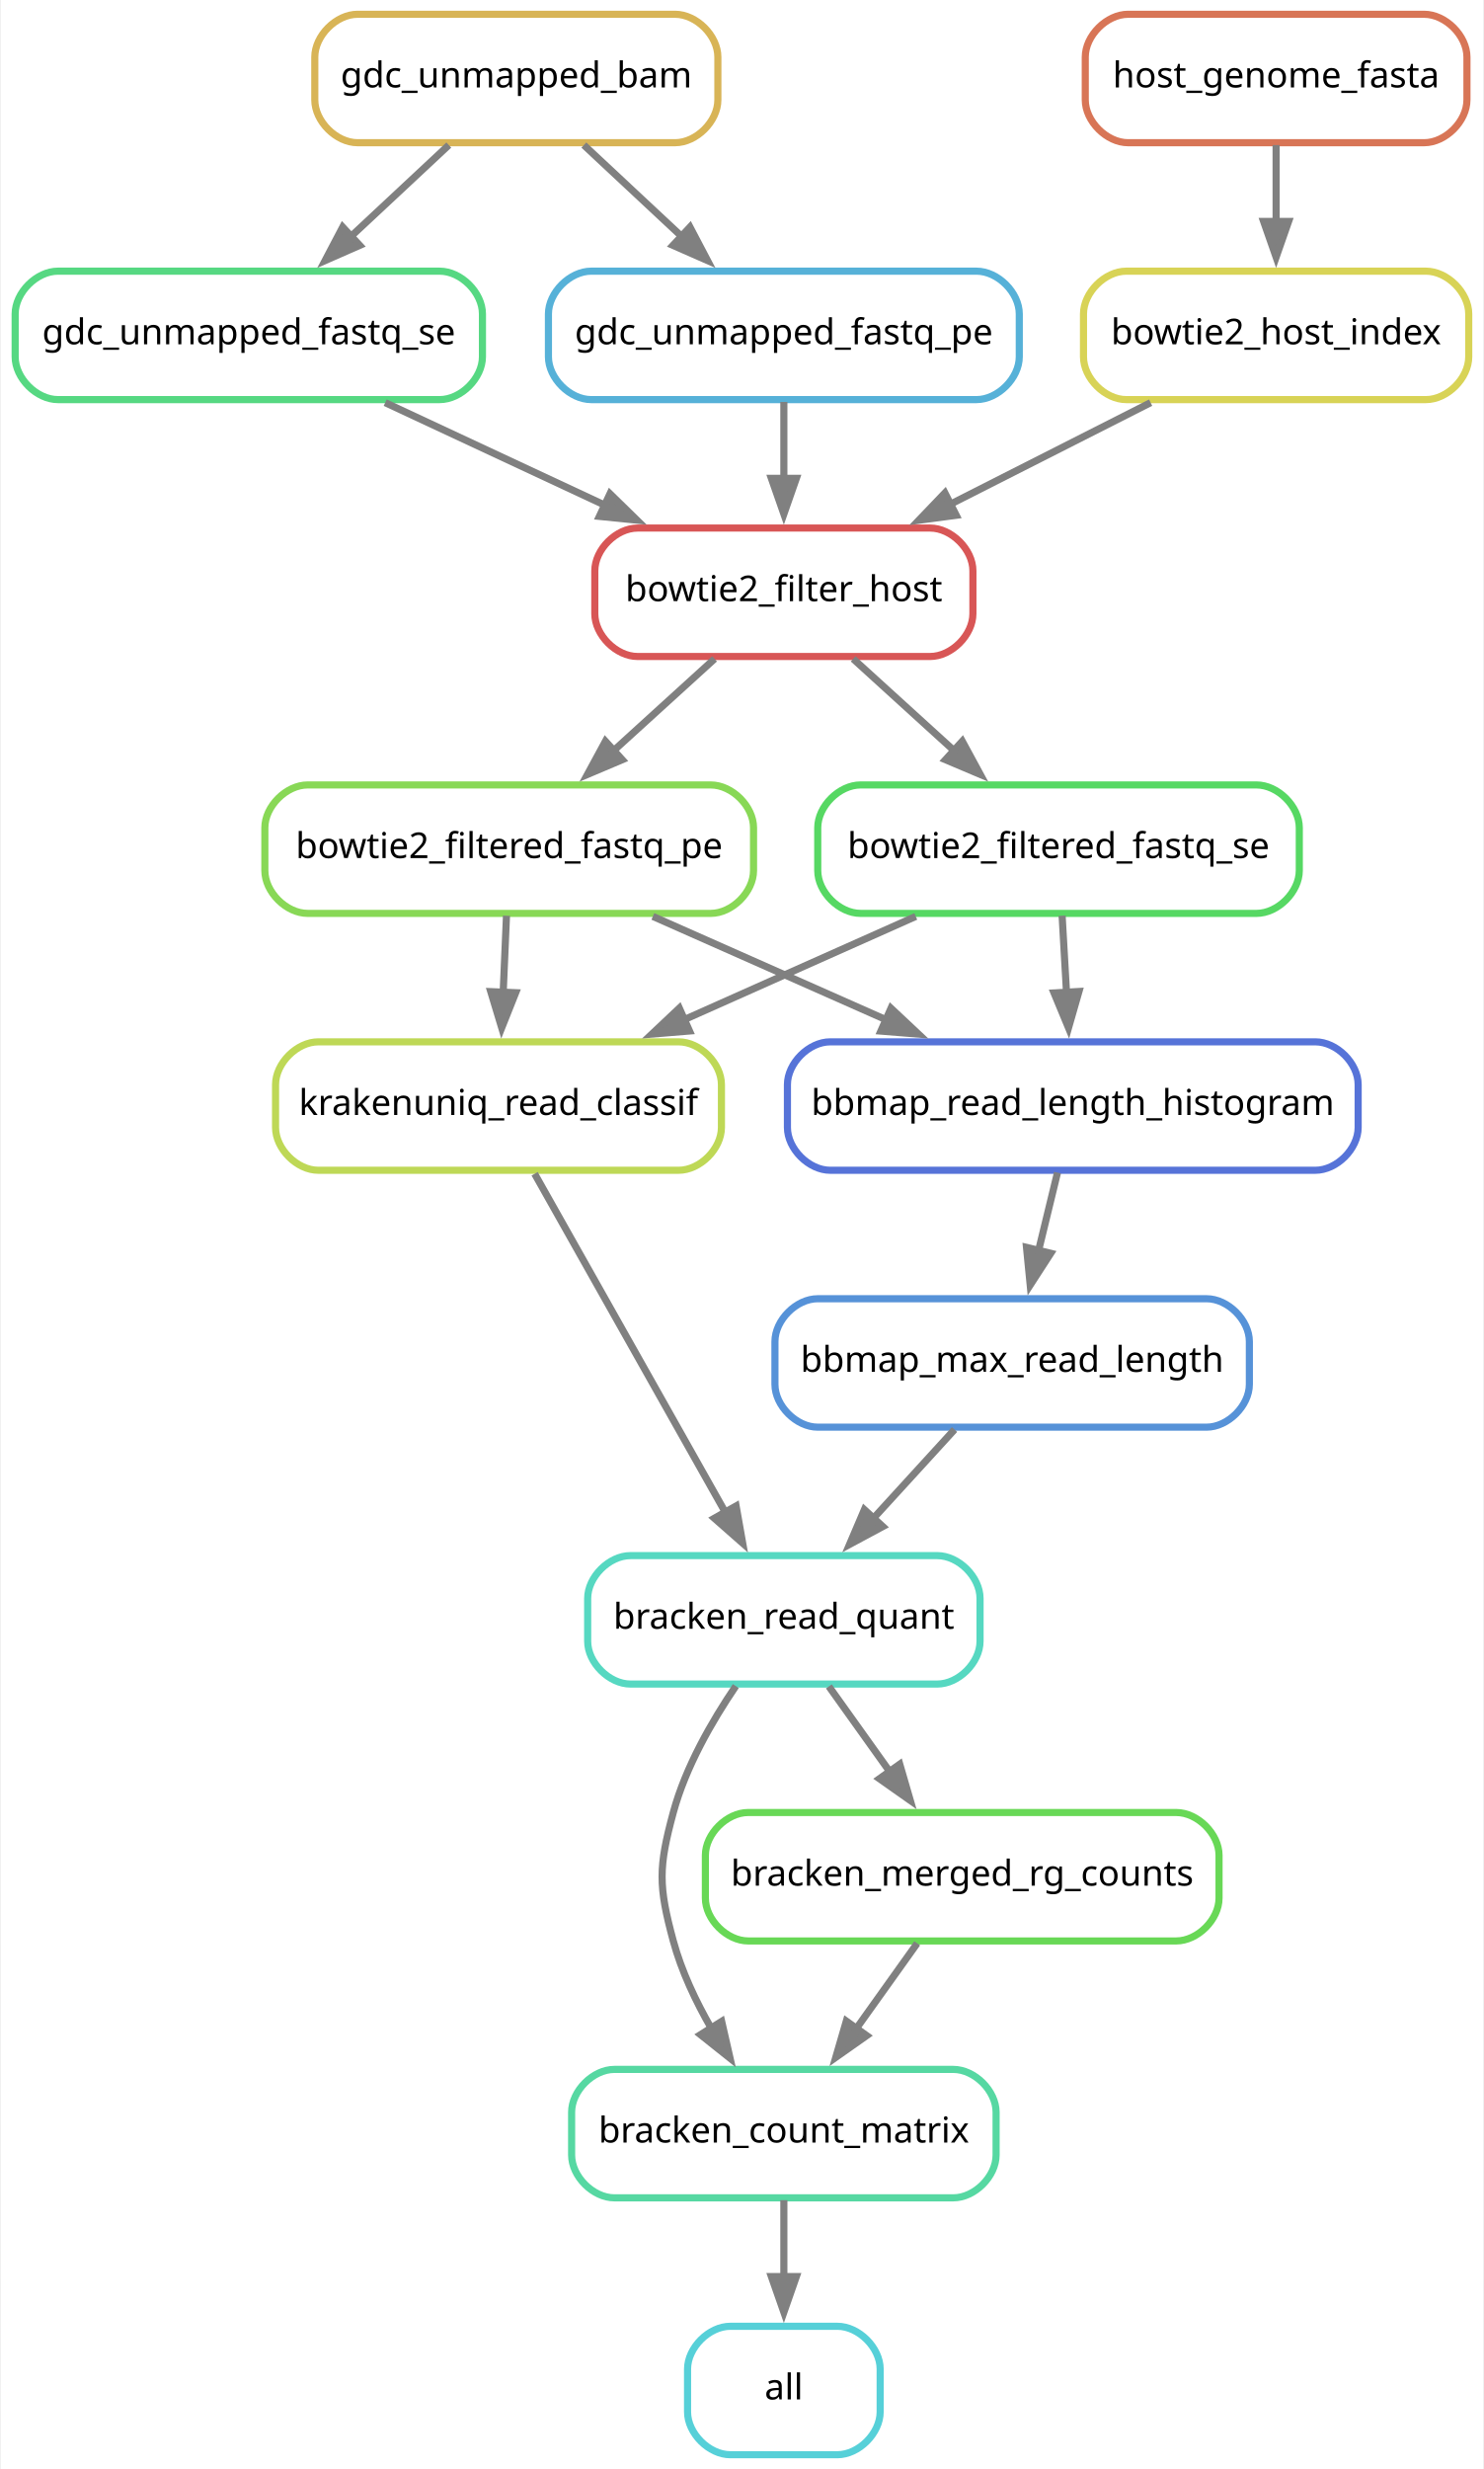
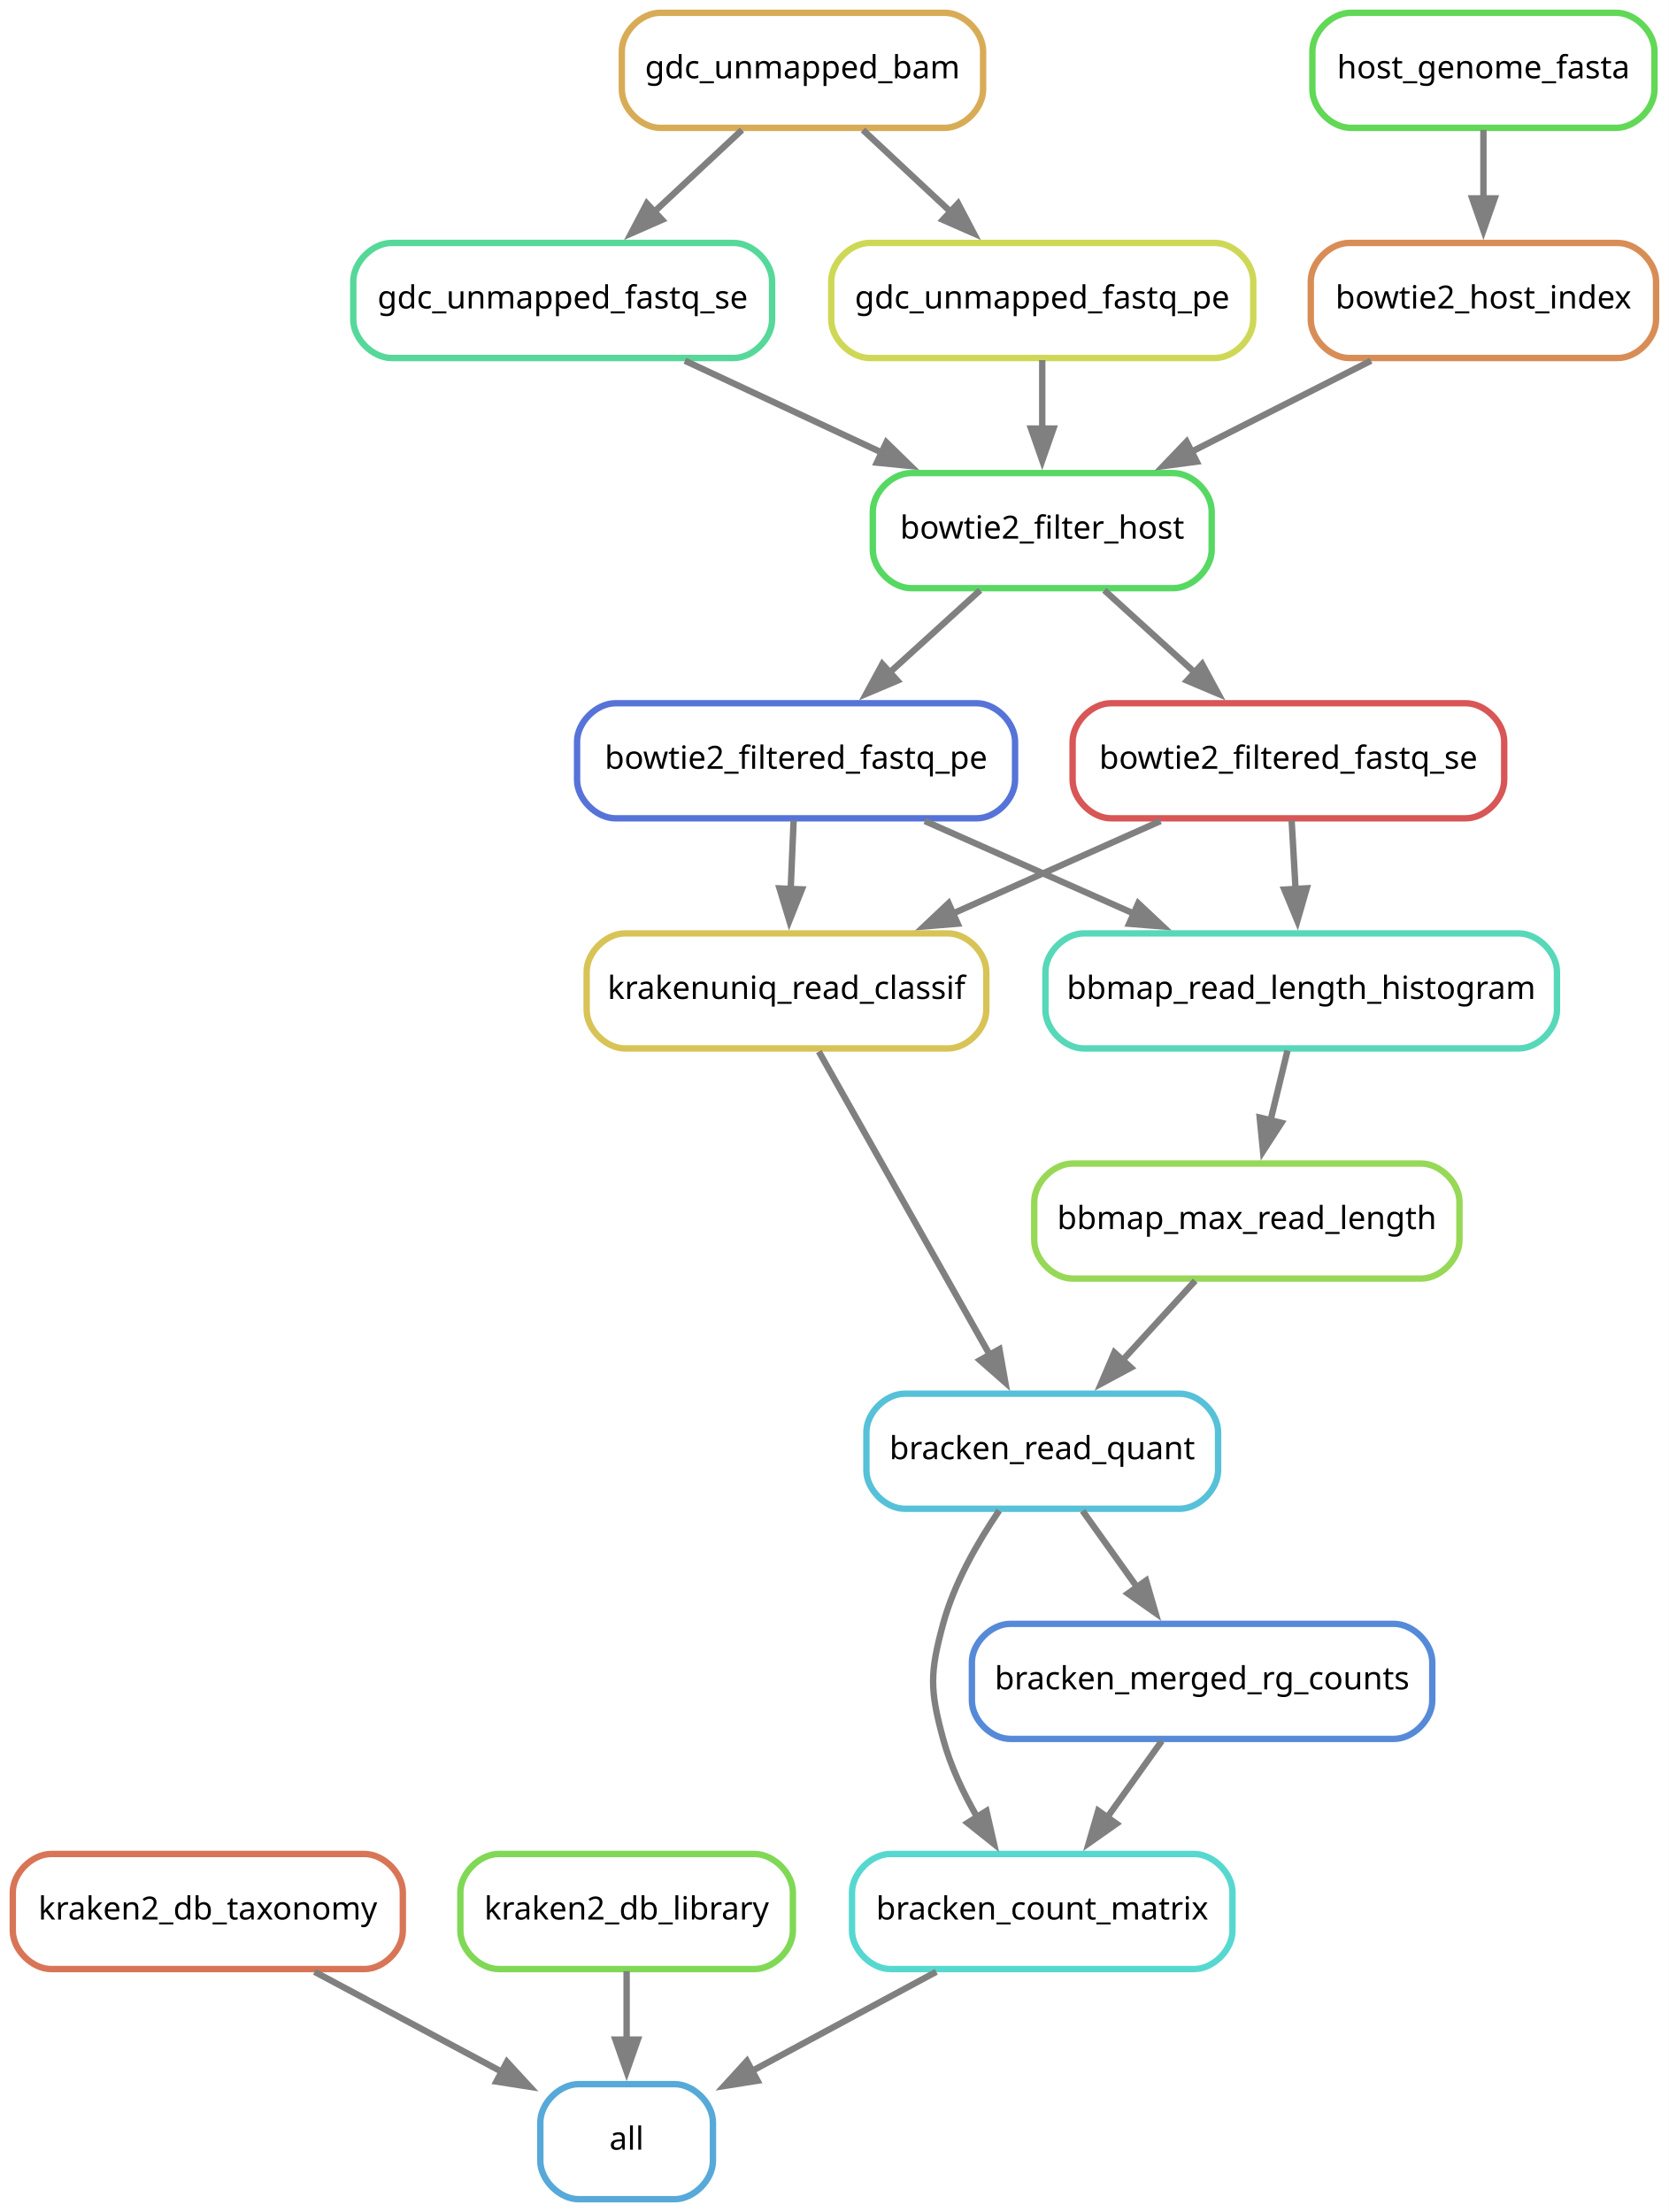
- <svg xmlns="http://www.w3.org/2000/svg" width="416pt" height="692pt" viewBox="0.00 0.00 415.50 692.00">
+ <svg xmlns="http://www.w3.org/2000/svg" width="522pt" height="692pt" viewBox="0.00 0.00 522.00 692.00">
  <g id="graph0" class="graph" transform="scale(1 1) rotate(0) translate(4 688)">
-     <polygon fill="white" stroke="none" points="-4,4 -4,-688 411.5,-688 411.5,4 -4,4" />
+     <polygon fill="white" stroke="none" points="-4,4 -4,-688 518,-688 518,4 -4,4" />
    <g id="node1" class="node">
-       <path fill="none" stroke="#56d0d8" stroke-width="2" d="M230.5,-36C230.5,-36 200.5,-36 200.5,-36 194.5,-36 188.5,-30 188.5,-24 188.5,-24 188.5,-12 188.5,-12 188.5,-6 194.5,0 200.5,0 200.5,0 230.5,0 230.5,0 236.5,0 242.5,-6 242.5,-12 242.5,-12 242.5,-24 242.5,-24 242.5,-30 236.5,-36 230.5,-36" />
-       <text text-anchor="middle" x="215.5" y="-15.5" font-family="sans" font-size="10.00">all</text>
+       <path fill="none" stroke="#56a9d8" stroke-width="2" d="M207,-36C207,-36 177,-36 177,-36 171,-36 165,-30 165,-24 165,-24 165,-12 165,-12 165,-6 171,0 177,0 177,0 207,0 207,0 213,0 219,-6 219,-12 219,-12 219,-24 219,-24 219,-30 213,-36 207,-36" />
+       <text text-anchor="middle" x="192" y="-15.5" font-family="sans" font-size="10.00">all</text>
    </g>
    <g id="node2" class="node">
-       <path fill="none" stroke="#56d8a2" stroke-width="2" d="M263,-108C263,-108 168,-108 168,-108 162,-108 156,-102 156,-96 156,-96 156,-84 156,-84 156,-78 162,-72 168,-72 168,-72 263,-72 263,-72 269,-72 275,-78 275,-84 275,-84 275,-96 275,-96 275,-102 269,-108 263,-108" />
-       <text text-anchor="middle" x="215.5" y="-87.5" font-family="sans" font-size="10.00">bracken_count_matrix</text>
+       <path fill="none" stroke="#d87556" stroke-width="2" d="M110,-108C110,-108 12,-108 12,-108 6,-108 0,-102 0,-96 0,-96 0,-84 0,-84 0,-78 6,-72 12,-72 12,-72 110,-72 110,-72 116,-72 122,-78 122,-84 122,-84 122,-96 122,-96 122,-102 116,-108 110,-108" />
+       <text text-anchor="middle" x="61" y="-87.5" font-family="sans" font-size="10.00">kraken2_db_taxonomy</text>
+     </g>
+     <g id="edge3" class="edge">
+       <path fill="none" stroke="grey" stroke-width="2" d="M94.4,-71.15C112.26,-61.61 134.37,-49.79 153.02,-39.83" />
+       <polygon fill="grey" stroke="grey" stroke-width="2" points="154.57,-42.97 161.74,-35.17 151.27,-36.8 154.57,-42.97" />
+     </g>
+     <g id="node3" class="node">
+       <path fill="none" stroke="#80d856" stroke-width="2" d="M232,-108C232,-108 152,-108 152,-108 146,-108 140,-102 140,-96 140,-96 140,-84 140,-84 140,-78 146,-72 152,-72 152,-72 232,-72 232,-72 238,-72 244,-78 244,-84 244,-84 244,-96 244,-96 244,-102 238,-108 232,-108" />
+       <text text-anchor="middle" x="192" y="-87.5" font-family="sans" font-size="10.00">kraken2_db_library</text>
+     </g>
+     <g id="edge2" class="edge">
+       <path fill="none" stroke="grey" stroke-width="2" d="M192,-71.34C192,-64.75 192,-57.08 192,-49.67" />
+       <polygon fill="grey" stroke="grey" stroke-width="2" points="195.5,-49.93 192,-39.93 188.5,-49.93 195.5,-49.93" />
+     </g>
+     <g id="node4" class="node">
+       <path fill="none" stroke="#56d8d0" stroke-width="2" d="M369.5,-108C369.5,-108 274.5,-108 274.5,-108 268.5,-108 262.5,-102 262.5,-96 262.5,-96 262.5,-84 262.5,-84 262.5,-78 268.5,-72 274.5,-72 274.5,-72 369.5,-72 369.5,-72 375.5,-72 381.5,-78 381.5,-84 381.5,-84 381.5,-96 381.5,-96 381.5,-102 375.5,-108 369.5,-108" />
+       <text text-anchor="middle" x="322" y="-87.5" font-family="sans" font-size="10.00">bracken_count_matrix</text>
    </g>
    <g id="edge1" class="edge">
-       <path fill="none" stroke="grey" stroke-width="2" d="M215.5,-71.34C215.5,-64.75 215.5,-57.08 215.5,-49.67" />
-       <polygon fill="grey" stroke="grey" stroke-width="2" points="219,-49.93 215.5,-39.93 212,-49.93 219,-49.93" />
+       <path fill="none" stroke="grey" stroke-width="2" d="M288.86,-71.15C271.25,-61.67 249.5,-49.96 231.07,-40.04" />
+       <polygon fill="grey" stroke="grey" stroke-width="2" points="232.94,-37.07 222.47,-35.41 229.62,-43.23 232.94,-37.07" />
    </g>
-     <g id="node3" class="node">
-       <path fill="none" stroke="#56d8c1" stroke-width="2" d="M258.5,-252C258.5,-252 172.5,-252 172.5,-252 166.5,-252 160.5,-246 160.5,-240 160.5,-240 160.5,-228 160.5,-228 160.5,-222 166.5,-216 172.5,-216 172.5,-216 258.5,-216 258.5,-216 264.5,-216 270.5,-222 270.5,-228 270.5,-228 270.5,-240 270.5,-240 270.5,-246 264.5,-252 258.5,-252" />
-       <text text-anchor="middle" x="215.5" y="-231.5" font-family="sans" font-size="10.00">bracken_read_quant</text>
+     <g id="node5" class="node">
+       <path fill="none" stroke="#56c1d8" stroke-width="2" d="M365,-252C365,-252 279,-252 279,-252 273,-252 267,-246 267,-240 267,-240 267,-228 267,-228 267,-222 273,-216 279,-216 279,-216 365,-216 365,-216 371,-216 377,-222 377,-228 377,-228 377,-240 377,-240 377,-246 371,-252 365,-252" />
+       <text text-anchor="middle" x="322" y="-231.5" font-family="sans" font-size="10.00">bracken_read_quant</text>
    </g>
-     <g id="edge2" class="edge">
-       <path fill="none" stroke="grey" stroke-width="2" d="M202.03,-215.43C195.34,-205.59 187.96,-192.76 184.5,-180 180.32,-164.56 180.32,-159.44 184.5,-144 186.8,-135.53 190.82,-127.02 195.23,-119.38" />
-       <polygon fill="grey" stroke="grey" stroke-width="2" points="198.06,-121.46 200.42,-111.13 192.13,-117.73 198.06,-121.46" />
+     <g id="edge4" class="edge">
+       <path fill="none" stroke="grey" stroke-width="2" d="M308.53,-215.43C301.84,-205.59 294.46,-192.76 291,-180 286.82,-164.56 286.82,-159.44 291,-144 293.3,-135.53 297.32,-127.02 301.73,-119.38" />
+       <polygon fill="grey" stroke="grey" stroke-width="2" points="304.56,-121.46 306.92,-111.13 298.63,-117.73 304.56,-121.46" />
+     </g>
+     <g id="node17" class="node">
+       <path fill="none" stroke="#568ad8" stroke-width="2" d="M432,-180C432,-180 312,-180 312,-180 306,-180 300,-174 300,-168 300,-168 300,-156 300,-156 300,-150 306,-144 312,-144 312,-144 432,-144 432,-144 438,-144 444,-150 444,-156 444,-156 444,-168 444,-168 444,-174 438,-180 432,-180" />
+       <text text-anchor="middle" x="372" y="-159.5" font-family="sans" font-size="10.00">bracken_merged_rg_counts</text>
+     </g>
+     <g id="edge21" class="edge">
+       <path fill="none" stroke="grey" stroke-width="2" d="M334.62,-215.34C339.79,-208.1 345.91,-199.53 351.68,-191.45" />
+       <polygon fill="grey" stroke="grey" stroke-width="2" points="354.49,-193.54 357.45,-183.37 348.79,-189.47 354.49,-193.54" />
+     </g>
+     <g id="node6" class="node">
+       <path fill="none" stroke="#d8c356" stroke-width="2" d="M292.5,-396C292.5,-396 191.5,-396 191.5,-396 185.5,-396 179.5,-390 179.5,-384 179.5,-384 179.5,-372 179.5,-372 179.5,-366 185.5,-360 191.5,-360 191.5,-360 292.5,-360 292.5,-360 298.5,-360 304.5,-366 304.5,-372 304.5,-372 304.5,-384 304.5,-384 304.5,-390 298.5,-396 292.5,-396" />
+       <text text-anchor="middle" x="242" y="-375.5" font-family="sans" font-size="10.00">krakenuniq_read_classif</text>
+     </g>
+     <g id="edge7" class="edge">
+       <path fill="none" stroke="grey" stroke-width="2" d="M252.13,-359.02C265.6,-335.12 289.55,-292.59 305.61,-264.1" />
+       <polygon fill="grey" stroke="grey" stroke-width="2" points="308.61,-265.91 310.46,-255.48 302.51,-262.47 308.61,-265.91" />
+     </g>
+     <g id="node7" class="node">
+       <path fill="none" stroke="#5673d8" stroke-width="2" d="M301.5,-468C301.5,-468 188.5,-468 188.5,-468 182.5,-468 176.5,-462 176.5,-456 176.5,-456 176.5,-444 176.5,-444 176.5,-438 182.5,-432 188.5,-432 188.5,-432 301.5,-432 301.5,-432 307.5,-432 313.5,-438 313.5,-444 313.5,-444 313.5,-456 313.5,-456 313.5,-462 307.5,-468 301.5,-468" />
+       <text text-anchor="middle" x="245" y="-447.5" font-family="sans" font-size="10.00">bowtie2_filtered_fastq_pe</text>
+     </g>
+     <g id="edge9" class="edge">
+       <path fill="none" stroke="grey" stroke-width="2" d="M244.24,-431.34C243.96,-424.75 243.63,-417.08 243.31,-409.67" />
+       <polygon fill="grey" stroke="grey" stroke-width="2" points="246.82,-409.77 242.9,-399.93 239.83,-410.07 246.82,-409.77" />
+     </g>
+     <g id="node14" class="node">
+       <path fill="none" stroke="#56d8b9" stroke-width="2" d="M471,-396C471,-396 335,-396 335,-396 329,-396 323,-390 323,-384 323,-384 323,-372 323,-372 323,-366 329,-360 335,-360 335,-360 471,-360 471,-360 477,-360 483,-366 483,-372 483,-372 483,-384 483,-384 483,-390 477,-396 471,-396" />
+       <text text-anchor="middle" x="403" y="-375.5" font-family="sans" font-size="10.00">bbmap_read_length_histogram</text>
+     </g>
+     <g id="edge18" class="edge">
+       <path fill="none" stroke="grey" stroke-width="2" d="M285.28,-431.15C305.17,-422.34 329.4,-411.61 350.7,-402.17" />
+       <polygon fill="grey" stroke="grey" stroke-width="2" points="352.03,-405.41 359.75,-398.16 349.19,-399.01 352.03,-405.41" />
+     </g>
+     <g id="node8" class="node">
+       <path fill="none" stroke="#56d863" stroke-width="2" d="M363,-540C363,-540 281,-540 281,-540 275,-540 269,-534 269,-528 269,-528 269,-516 269,-516 269,-510 275,-504 281,-504 281,-504 363,-504 363,-504 369,-504 375,-510 375,-516 375,-516 375,-528 375,-528 375,-534 369,-540 363,-540" />
+       <text text-anchor="middle" x="322" y="-519.5" font-family="sans" font-size="10.00">bowtie2_filter_host</text>
+     </g>
+     <g id="edge10" class="edge">
+       <path fill="none" stroke="grey" stroke-width="2" d="M302.57,-503.34C293.97,-495.52 283.68,-486.16 274.19,-477.53" />
+       <polygon fill="grey" stroke="grey" stroke-width="2" points="276.69,-475.07 266.93,-470.94 271.98,-480.25 276.69,-475.07" />
    </g>
    <g id="node15" class="node">
-       <path fill="none" stroke="#68d856" stroke-width="2" d="M325.5,-180C325.5,-180 205.5,-180 205.5,-180 199.5,-180 193.5,-174 193.5,-168 193.5,-168 193.5,-156 193.5,-156 193.5,-150 199.5,-144 205.5,-144 205.5,-144 325.5,-144 325.5,-144 331.5,-144 337.5,-150 337.5,-156 337.5,-156 337.5,-168 337.5,-168 337.5,-174 331.5,-180 325.5,-180" />
-       <text text-anchor="middle" x="265.5" y="-159.5" font-family="sans" font-size="10.00">bracken_merged_rg_counts</text>
+       <path fill="none" stroke="#d85656" stroke-width="2" d="M454.5,-468C454.5,-468 343.5,-468 343.5,-468 337.5,-468 331.5,-462 331.5,-456 331.5,-456 331.5,-444 331.5,-444 331.5,-438 337.5,-432 343.5,-432 343.5,-432 454.5,-432 454.5,-432 460.5,-432 466.5,-438 466.5,-444 466.5,-444 466.5,-456 466.5,-456 466.5,-462 460.5,-468 454.5,-468" />
+       <text text-anchor="middle" x="399" y="-447.5" font-family="sans" font-size="10.00">bowtie2_filtered_fastq_se</text>
    </g>
    <g id="edge19" class="edge">
-       <path fill="none" stroke="grey" stroke-width="2" d="M228.12,-215.34C233.29,-208.1 239.41,-199.53 245.18,-191.45" />
-       <polygon fill="grey" stroke="grey" stroke-width="2" points="247.99,-193.54 250.95,-183.37 242.29,-189.47 247.99,-193.54" />
+       <path fill="none" stroke="grey" stroke-width="2" d="M341.43,-503.34C350.03,-495.52 360.32,-486.16 369.81,-477.53" />
+       <polygon fill="grey" stroke="grey" stroke-width="2" points="372.02,-480.25 377.07,-470.94 367.31,-475.07 372.02,-480.25" />
    </g>
-     <g id="node4" class="node">
-       <path fill="none" stroke="#bed856" stroke-width="2" d="M186,-396C186,-396 85,-396 85,-396 79,-396 73,-390 73,-384 73,-384 73,-372 73,-372 73,-366 79,-360 85,-360 85,-360 186,-360 186,-360 192,-360 198,-366 198,-372 198,-372 198,-384 198,-384 198,-390 192,-396 186,-396" />
-       <text text-anchor="middle" x="135.5" y="-375.5" font-family="sans" font-size="10.00">krakenuniq_read_classif</text>
+     <g id="node9" class="node">
+       <path fill="none" stroke="#ced856" stroke-width="2" d="M376,-612C376,-612 268,-612 268,-612 262,-612 256,-606 256,-600 256,-600 256,-588 256,-588 256,-582 262,-576 268,-576 268,-576 376,-576 376,-576 382,-576 388,-582 388,-588 388,-588 388,-600 388,-600 388,-606 382,-612 376,-612" />
+       <text text-anchor="middle" x="322" y="-591.5" font-family="sans" font-size="10.00">gdc_unmapped_fastq_pe</text>
+     </g>
+     <g id="edge13" class="edge">
+       <path fill="none" stroke="grey" stroke-width="2" d="M322,-575.34C322,-568.75 322,-561.08 322,-553.67" />
+       <polygon fill="grey" stroke="grey" stroke-width="2" points="325.5,-553.93 322,-543.93 318.5,-553.93 325.5,-553.93" />
+     </g>
+     <g id="node10" class="node">
+       <path fill="none" stroke="#d8ac56" stroke-width="2" d="M291.5,-684C291.5,-684 202.5,-684 202.5,-684 196.5,-684 190.5,-678 190.5,-672 190.5,-672 190.5,-660 190.5,-660 190.5,-654 196.5,-648 202.5,-648 202.5,-648 291.5,-648 291.5,-648 297.5,-648 303.5,-654 303.5,-660 303.5,-660 303.5,-672 303.5,-672 303.5,-678 297.5,-684 291.5,-684" />
+       <text text-anchor="middle" x="247" y="-663.5" font-family="sans" font-size="10.00">gdc_unmapped_bam</text>
+     </g>
+     <g id="edge14" class="edge">
+       <path fill="none" stroke="grey" stroke-width="2" d="M265.93,-647.34C274.3,-639.52 284.33,-630.16 293.57,-621.53" />
+       <polygon fill="grey" stroke="grey" stroke-width="2" points="295.68,-624.35 300.61,-614.97 290.91,-619.23 295.68,-624.35" />
+     </g>
+     <g id="node16" class="node">
+       <path fill="none" stroke="#56d89a" stroke-width="2" d="M225.5,-612C225.5,-612 118.5,-612 118.5,-612 112.5,-612 106.5,-606 106.5,-600 106.5,-600 106.5,-588 106.5,-588 106.5,-582 112.5,-576 118.5,-576 118.5,-576 225.5,-576 225.5,-576 231.5,-576 237.5,-582 237.5,-588 237.5,-588 237.5,-600 237.5,-600 237.5,-606 231.5,-612 225.5,-612" />
+       <text text-anchor="middle" x="172" y="-591.5" font-family="sans" font-size="10.00">gdc_unmapped_fastq_se</text>
+     </g>
+     <g id="edge20" class="edge">
+       <path fill="none" stroke="grey" stroke-width="2" d="M228.07,-647.34C219.7,-639.52 209.67,-630.16 200.43,-621.53" />
+       <polygon fill="grey" stroke="grey" stroke-width="2" points="203.09,-619.23 193.39,-614.97 198.32,-624.35 203.09,-619.23" />
+     </g>
+     <g id="node11" class="node">
+       <path fill="none" stroke="#d88d56" stroke-width="2" d="M502,-612C502,-612 418,-612 418,-612 412,-612 406,-606 406,-600 406,-600 406,-588 406,-588 406,-582 412,-576 418,-576 418,-576 502,-576 502,-576 508,-576 514,-582 514,-588 514,-588 514,-600 514,-600 514,-606 508,-612 502,-612" />
+       <text text-anchor="middle" x="460" y="-591.5" font-family="sans" font-size="10.00">bowtie2_host_index</text>
+     </g>
+     <g id="edge12" class="edge">
+       <path fill="none" stroke="grey" stroke-width="2" d="M424.82,-575.15C407.71,-566.47 386.91,-555.92 368.5,-546.59" />
+       <polygon fill="grey" stroke="grey" stroke-width="2" points="370.32,-543.58 359.82,-542.18 367.15,-549.83 370.32,-543.58" />
+     </g>
+     <g id="node12" class="node">
+       <path fill="none" stroke="#61d856" stroke-width="2" d="M501.5,-684C501.5,-684 418.5,-684 418.5,-684 412.5,-684 406.5,-678 406.5,-672 406.5,-672 406.5,-660 406.5,-660 406.5,-654 412.5,-648 418.5,-648 418.5,-648 501.5,-648 501.5,-648 507.5,-648 513.5,-654 513.5,-660 513.5,-660 513.5,-672 513.5,-672 513.5,-678 507.5,-684 501.5,-684" />
+       <text text-anchor="middle" x="460" y="-663.5" font-family="sans" font-size="10.00">host_genome_fasta</text>
+     </g>
+     <g id="edge15" class="edge">
+       <path fill="none" stroke="grey" stroke-width="2" d="M460,-647.34C460,-640.75 460,-633.08 460,-625.67" />
+       <polygon fill="grey" stroke="grey" stroke-width="2" points="463.5,-625.93 460,-615.93 456.5,-625.93 463.5,-625.93" />
+     </g>
+     <g id="node13" class="node">
+       <path fill="none" stroke="#97d856" stroke-width="2" d="M440.5,-324C440.5,-324 331.5,-324 331.5,-324 325.5,-324 319.5,-318 319.5,-312 319.5,-312 319.5,-300 319.5,-300 319.5,-294 325.5,-288 331.5,-288 331.5,-288 440.5,-288 440.5,-288 446.5,-288 452.5,-294 452.5,-300 452.5,-300 452.5,-312 452.5,-312 452.5,-318 446.5,-324 440.5,-324" />
+       <text text-anchor="middle" x="386" y="-303.5" font-family="sans" font-size="10.00">bbmap_max_read_length</text>
+     </g>
+     <g id="edge6" class="edge">
+       <path fill="none" stroke="grey" stroke-width="2" d="M369.85,-287.34C362.93,-279.77 354.69,-270.75 347.01,-262.35" />
+       <polygon fill="grey" stroke="grey" stroke-width="2" points="349.74,-260.15 340.41,-255.14 344.57,-264.88 349.74,-260.15" />
+     </g>
+     <g id="edge16" class="edge">
+       <path fill="none" stroke="grey" stroke-width="2" d="M398.71,-359.34C397.09,-352.67 395.2,-344.89 393.38,-337.39" />
+       <polygon fill="grey" stroke="grey" stroke-width="2" points="396.82,-336.73 391.06,-327.84 390.02,-338.39 396.82,-336.73" />
+     </g>
+     <g id="edge8" class="edge">
+       <path fill="none" stroke="grey" stroke-width="2" d="M358.98,-431.15C339.21,-422.34 315.13,-411.61 293.96,-402.17" />
+       <polygon fill="grey" stroke="grey" stroke-width="2" points="295.55,-399.04 284.99,-398.17 292.7,-405.44 295.55,-399.04" />
+     </g>
+     <g id="edge17" class="edge">
+       <path fill="none" stroke="grey" stroke-width="2" d="M400.01,-431.34C400.39,-424.75 400.82,-417.08 401.25,-409.67" />
+       <polygon fill="grey" stroke="grey" stroke-width="2" points="404.73,-410.11 401.8,-399.92 397.74,-409.71 404.73,-410.11" />
+     </g>
+     <g id="edge11" class="edge">
+       <path fill="none" stroke="grey" stroke-width="2" d="M210.24,-575.15C228.94,-566.43 251.7,-555.81 271.79,-546.43" />
+       <polygon fill="grey" stroke="grey" stroke-width="2" points="273.25,-549.61 280.83,-542.21 270.28,-543.27 273.25,-549.61" />
    </g>
    <g id="edge5" class="edge">
-       <path fill="none" stroke="grey" stroke-width="2" d="M145.63,-359.02C159.1,-335.12 183.05,-292.59 199.11,-264.1" />
-       <polygon fill="grey" stroke="grey" stroke-width="2" points="202.11,-265.91 203.96,-255.48 196.01,-262.47 202.11,-265.91" />
-     </g>
-     <g id="node5" class="node">
-       <path fill="none" stroke="#88d856" stroke-width="2" d="M195,-468C195,-468 82,-468 82,-468 76,-468 70,-462 70,-456 70,-456 70,-444 70,-444 70,-438 76,-432 82,-432 82,-432 195,-432 195,-432 201,-432 207,-438 207,-444 207,-444 207,-456 207,-456 207,-462 201,-468 195,-468" />
-       <text text-anchor="middle" x="138.5" y="-447.5" font-family="sans" font-size="10.00">bowtie2_filtered_fastq_pe</text>
-     </g>
-     <g id="edge7" class="edge">
-       <path fill="none" stroke="grey" stroke-width="2" d="M137.74,-431.34C137.46,-424.75 137.13,-417.08 136.81,-409.67" />
-       <polygon fill="grey" stroke="grey" stroke-width="2" points="140.32,-409.77 136.4,-399.93 133.33,-410.07 140.32,-409.77" />
-     </g>
-     <g id="node12" class="node">
-       <path fill="none" stroke="#5673d8" stroke-width="2" d="M364.5,-396C364.5,-396 228.5,-396 228.5,-396 222.5,-396 216.5,-390 216.5,-384 216.5,-384 216.5,-372 216.5,-372 216.5,-366 222.5,-360 228.5,-360 228.5,-360 364.5,-360 364.5,-360 370.5,-360 376.5,-366 376.5,-372 376.5,-372 376.5,-384 376.5,-384 376.5,-390 370.5,-396 364.5,-396" />
-       <text text-anchor="middle" x="296.5" y="-375.5" font-family="sans" font-size="10.00">bbmap_read_length_histogram</text>
-     </g>
-     <g id="edge16" class="edge">
-       <path fill="none" stroke="grey" stroke-width="2" d="M178.78,-431.15C198.67,-422.34 222.9,-411.61 244.2,-402.17" />
-       <polygon fill="grey" stroke="grey" stroke-width="2" points="245.53,-405.41 253.25,-398.16 242.69,-399.01 245.53,-405.41" />
-     </g>
-     <g id="node6" class="node">
-       <path fill="none" stroke="#d85656" stroke-width="2" d="M256.5,-540C256.5,-540 174.5,-540 174.5,-540 168.5,-540 162.5,-534 162.5,-528 162.5,-528 162.5,-516 162.5,-516 162.5,-510 168.5,-504 174.5,-504 174.5,-504 256.5,-504 256.5,-504 262.5,-504 268.5,-510 268.5,-516 268.5,-516 268.5,-528 268.5,-528 268.5,-534 262.5,-540 256.5,-540" />
-       <text text-anchor="middle" x="215.5" y="-519.5" font-family="sans" font-size="10.00">bowtie2_filter_host</text>
-     </g>
-     <g id="edge8" class="edge">
-       <path fill="none" stroke="grey" stroke-width="2" d="M196.07,-503.34C187.47,-495.52 177.18,-486.16 167.69,-477.53" />
-       <polygon fill="grey" stroke="grey" stroke-width="2" points="170.19,-475.07 160.43,-470.94 165.48,-480.25 170.19,-475.07" />
-     </g>
-     <g id="node13" class="node">
-       <path fill="none" stroke="#56d863" stroke-width="2" d="M348,-468C348,-468 237,-468 237,-468 231,-468 225,-462 225,-456 225,-456 225,-444 225,-444 225,-438 231,-432 237,-432 237,-432 348,-432 348,-432 354,-432 360,-438 360,-444 360,-444 360,-456 360,-456 360,-462 354,-468 348,-468" />
-       <text text-anchor="middle" x="292.5" y="-447.5" font-family="sans" font-size="10.00">bowtie2_filtered_fastq_se</text>
-     </g>
-     <g id="edge17" class="edge">
-       <path fill="none" stroke="grey" stroke-width="2" d="M234.93,-503.34C243.53,-495.52 253.82,-486.16 263.31,-477.53" />
-       <polygon fill="grey" stroke="grey" stroke-width="2" points="265.52,-480.25 270.57,-470.94 260.81,-475.07 265.52,-480.25" />
-     </g>
-     <g id="node7" class="node">
-       <path fill="none" stroke="#56b1d8" stroke-width="2" d="M269.5,-612C269.5,-612 161.5,-612 161.5,-612 155.5,-612 149.5,-606 149.5,-600 149.5,-600 149.5,-588 149.5,-588 149.5,-582 155.5,-576 161.5,-576 161.5,-576 269.5,-576 269.5,-576 275.5,-576 281.5,-582 281.5,-588 281.5,-588 281.5,-600 281.5,-600 281.5,-606 275.5,-612 269.5,-612" />
-       <text text-anchor="middle" x="215.5" y="-591.5" font-family="sans" font-size="10.00">gdc_unmapped_fastq_pe</text>
-     </g>
-     <g id="edge11" class="edge">
-       <path fill="none" stroke="grey" stroke-width="2" d="M215.5,-575.34C215.5,-568.75 215.5,-561.08 215.5,-553.67" />
-       <polygon fill="grey" stroke="grey" stroke-width="2" points="219,-553.93 215.5,-543.93 212,-553.93 219,-553.93" />
-     </g>
-     <g id="node8" class="node">
-       <path fill="none" stroke="#d8b456" stroke-width="2" d="M185,-684C185,-684 96,-684 96,-684 90,-684 84,-678 84,-672 84,-672 84,-660 84,-660 84,-654 90,-648 96,-648 96,-648 185,-648 185,-648 191,-648 197,-654 197,-660 197,-660 197,-672 197,-672 197,-678 191,-684 185,-684" />
-       <text text-anchor="middle" x="140.5" y="-663.5" font-family="sans" font-size="10.00">gdc_unmapped_bam</text>
-     </g>
-     <g id="edge12" class="edge">
-       <path fill="none" stroke="grey" stroke-width="2" d="M159.43,-647.34C167.8,-639.52 177.83,-630.16 187.07,-621.53" />
-       <polygon fill="grey" stroke="grey" stroke-width="2" points="189.18,-624.35 194.11,-614.97 184.41,-619.23 189.18,-624.35" />
-     </g>
-     <g id="node14" class="node">
-       <path fill="none" stroke="#56d882" stroke-width="2" d="M119,-612C119,-612 12,-612 12,-612 6,-612 0,-606 0,-600 0,-600 0,-588 0,-588 0,-582 6,-576 12,-576 12,-576 119,-576 119,-576 125,-576 131,-582 131,-588 131,-588 131,-600 131,-600 131,-606 125,-612 119,-612" />
-       <text text-anchor="middle" x="65.5" y="-591.5" font-family="sans" font-size="10.00">gdc_unmapped_fastq_se</text>
-     </g>
-     <g id="edge18" class="edge">
-       <path fill="none" stroke="grey" stroke-width="2" d="M121.57,-647.34C113.2,-639.52 103.17,-630.16 93.93,-621.53" />
-       <polygon fill="grey" stroke="grey" stroke-width="2" points="96.59,-619.23 86.89,-614.97 91.82,-624.35 96.59,-619.23" />
-     </g>
-     <g id="node9" class="node">
-       <path fill="none" stroke="#d8d356" stroke-width="2" d="M395.5,-612C395.5,-612 311.5,-612 311.5,-612 305.5,-612 299.5,-606 299.5,-600 299.5,-600 299.5,-588 299.5,-588 299.5,-582 305.5,-576 311.5,-576 311.5,-576 395.5,-576 395.5,-576 401.5,-576 407.5,-582 407.5,-588 407.5,-588 407.5,-600 407.5,-600 407.5,-606 401.5,-612 395.5,-612" />
-       <text text-anchor="middle" x="353.5" y="-591.5" font-family="sans" font-size="10.00">bowtie2_host_index</text>
-     </g>
-     <g id="edge10" class="edge">
-       <path fill="none" stroke="grey" stroke-width="2" d="M318.32,-575.15C301.21,-566.47 280.41,-555.92 262,-546.59" />
-       <polygon fill="grey" stroke="grey" stroke-width="2" points="263.82,-543.58 253.32,-542.18 260.65,-549.83 263.82,-543.58" />
-     </g>
-     <g id="node10" class="node">
-       <path fill="none" stroke="#d87556" stroke-width="2" d="M395,-684C395,-684 312,-684 312,-684 306,-684 300,-678 300,-672 300,-672 300,-660 300,-660 300,-654 306,-648 312,-648 312,-648 395,-648 395,-648 401,-648 407,-654 407,-660 407,-660 407,-672 407,-672 407,-678 401,-684 395,-684" />
-       <text text-anchor="middle" x="353.5" y="-663.5" font-family="sans" font-size="10.00">host_genome_fasta</text>
-     </g>
-     <g id="edge13" class="edge">
-       <path fill="none" stroke="grey" stroke-width="2" d="M353.5,-647.34C353.5,-640.75 353.5,-633.08 353.5,-625.67" />
-       <polygon fill="grey" stroke="grey" stroke-width="2" points="357,-625.93 353.5,-615.93 350,-625.93 357,-625.93" />
-     </g>
-     <g id="node11" class="node">
-       <path fill="none" stroke="#5692d8" stroke-width="2" d="M334,-324C334,-324 225,-324 225,-324 219,-324 213,-318 213,-312 213,-312 213,-300 213,-300 213,-294 219,-288 225,-288 225,-288 334,-288 334,-288 340,-288 346,-294 346,-300 346,-300 346,-312 346,-312 346,-318 340,-324 334,-324" />
-       <text text-anchor="middle" x="279.5" y="-303.5" font-family="sans" font-size="10.00">bbmap_max_read_length</text>
-     </g>
-     <g id="edge4" class="edge">
-       <path fill="none" stroke="grey" stroke-width="2" d="M263.35,-287.34C256.43,-279.77 248.19,-270.75 240.51,-262.35" />
-       <polygon fill="grey" stroke="grey" stroke-width="2" points="243.24,-260.15 233.91,-255.14 238.07,-264.88 243.24,-260.15" />
-     </g>
-     <g id="edge14" class="edge">
-       <path fill="none" stroke="grey" stroke-width="2" d="M292.21,-359.34C290.59,-352.67 288.7,-344.89 286.88,-337.39" />
-       <polygon fill="grey" stroke="grey" stroke-width="2" points="290.32,-336.73 284.56,-327.84 283.52,-338.39 290.32,-336.73" />
-     </g>
-     <g id="edge6" class="edge">
-       <path fill="none" stroke="grey" stroke-width="2" d="M252.48,-431.15C232.71,-422.34 208.63,-411.61 187.46,-402.17" />
-       <polygon fill="grey" stroke="grey" stroke-width="2" points="189.05,-399.04 178.49,-398.17 186.2,-405.44 189.05,-399.04" />
-     </g>
-     <g id="edge15" class="edge">
-       <path fill="none" stroke="grey" stroke-width="2" d="M293.51,-431.34C293.89,-424.75 294.32,-417.08 294.75,-409.67" />
-       <polygon fill="grey" stroke="grey" stroke-width="2" points="298.23,-410.11 295.3,-399.92 291.24,-409.71 298.23,-410.11" />
-     </g>
-     <g id="edge9" class="edge">
-       <path fill="none" stroke="grey" stroke-width="2" d="M103.74,-575.15C122.44,-566.43 145.2,-555.81 165.29,-546.43" />
-       <polygon fill="grey" stroke="grey" stroke-width="2" points="166.75,-549.61 174.33,-542.21 163.78,-543.27 166.75,-549.61" />
-     </g>
-     <g id="edge3" class="edge">
-       <path fill="none" stroke="grey" stroke-width="2" d="M252.88,-143.34C247.71,-136.1 241.59,-127.53 235.82,-119.45" />
-       <polygon fill="grey" stroke="grey" stroke-width="2" points="238.71,-117.47 230.05,-111.37 233.01,-121.54 238.71,-117.47" />
+       <path fill="none" stroke="grey" stroke-width="2" d="M359.38,-143.34C354.21,-136.1 348.09,-127.53 342.32,-119.45" />
+       <polygon fill="grey" stroke="grey" stroke-width="2" points="345.21,-117.47 336.55,-111.37 339.51,-121.54 345.21,-117.47" />
    </g>
  </g>
</svg>
